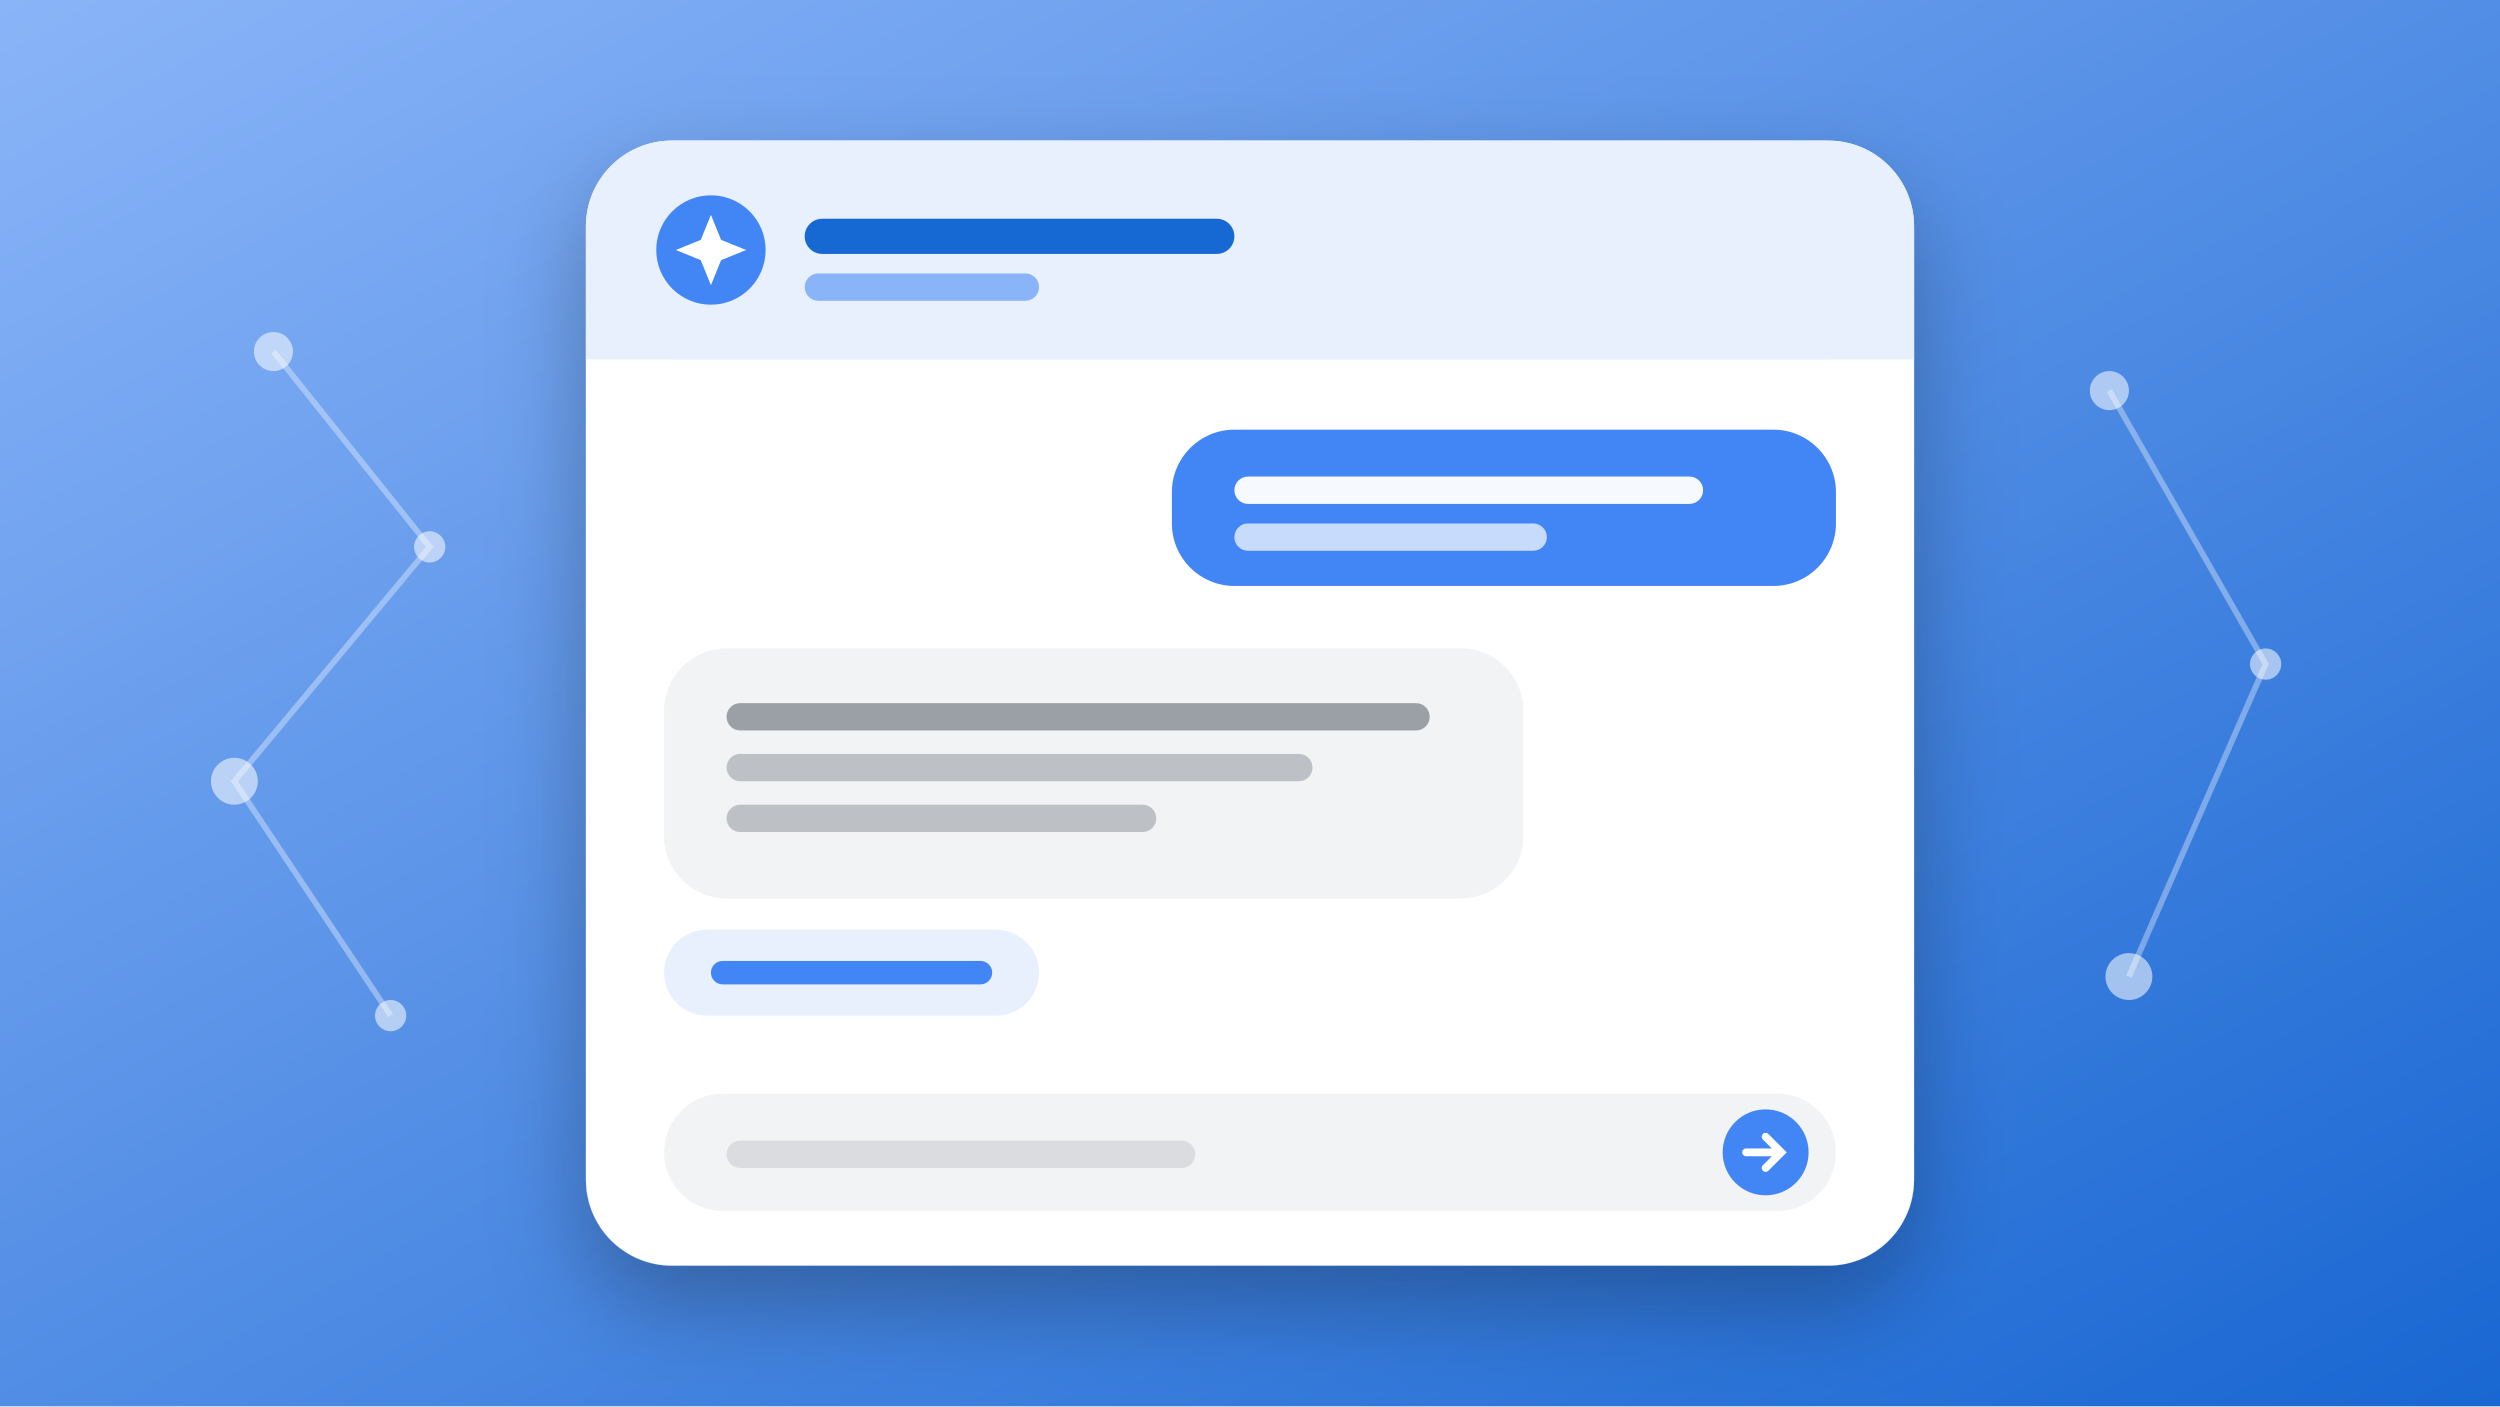
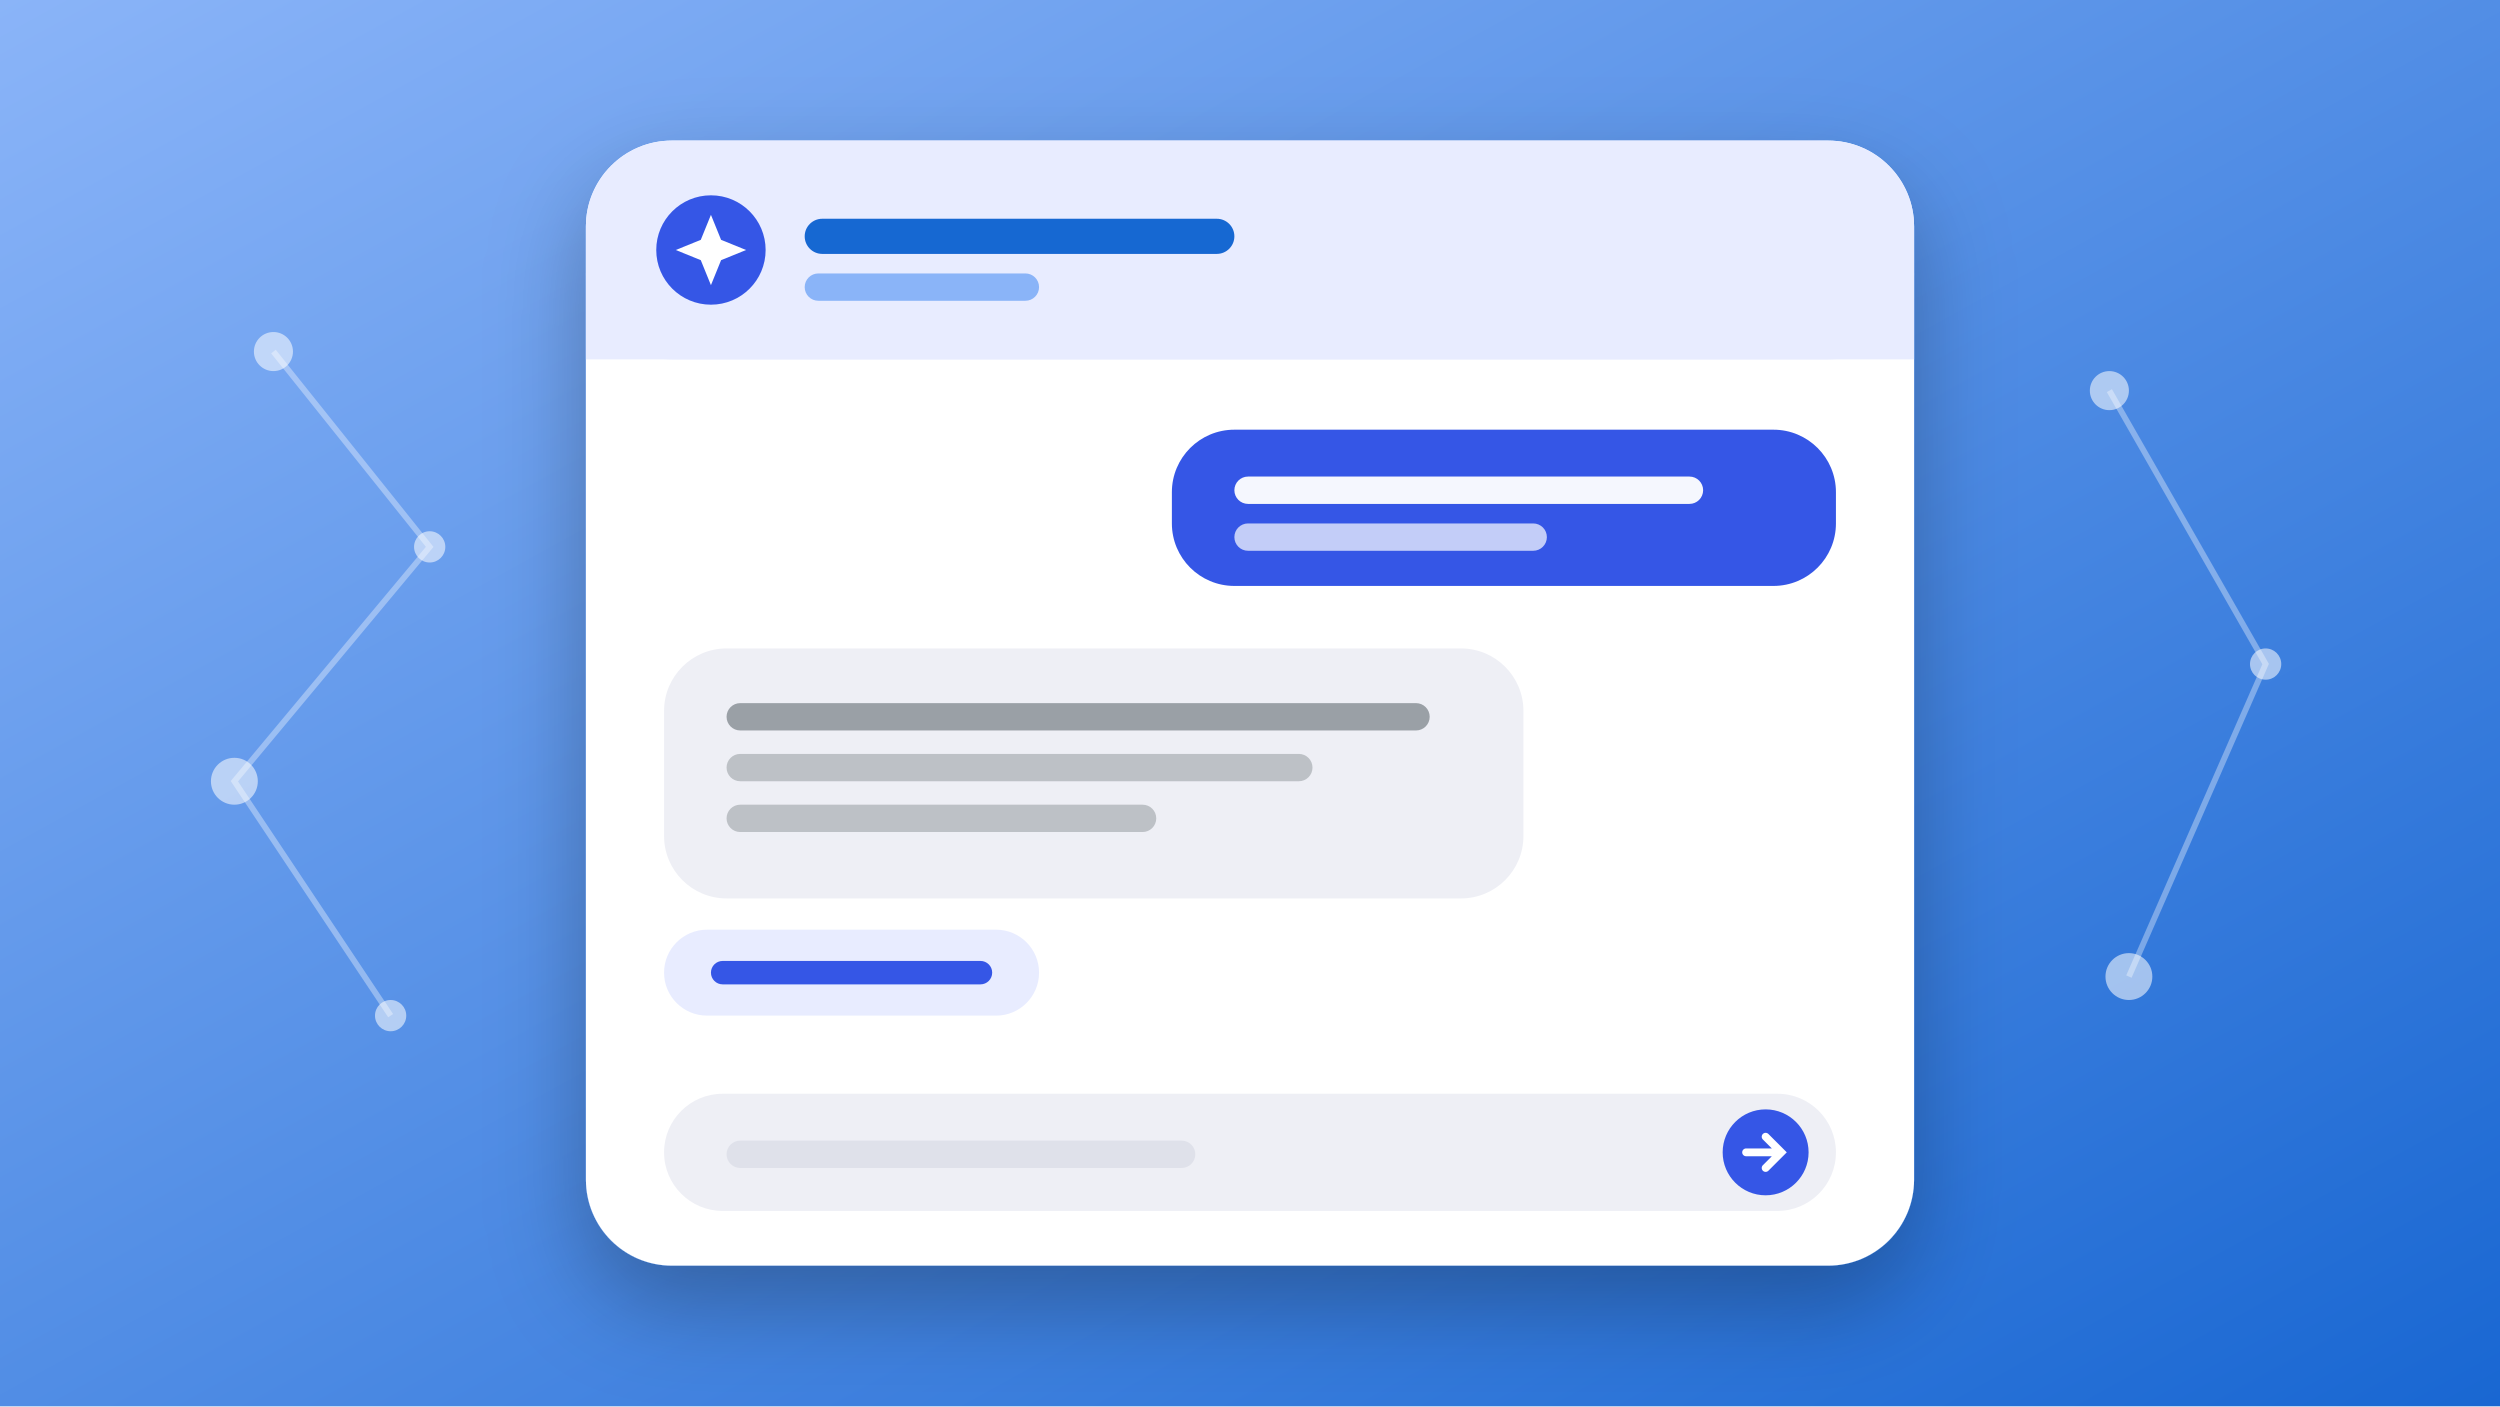
<svg xmlns="http://www.w3.org/2000/svg" viewBox="0 0 640 360" width="640" height="360">
  <defs>
    <linearGradient id="bg" x1="0" y1="0" x2="1" y2="1">
      <stop offset="0" stop-color="#8ab4f8" />
      <stop offset="1" stop-color="#1967d2" />
    </linearGradient>
    <filter id="sh" x="-20%" y="-20%" width="140%" height="160%">
      <feDropShadow dx="0" dy="10" stdDeviation="12" flood-color="#000" flood-opacity=".28" />
    </filter>
  </defs>
  <rect width="640" height="360" fill="url(#bg)" />
  <g filter="url(#sh)">
    <rect x="150" y="36" width="340" height="288" rx="22" fill="#fff" />
-     <rect x="150" y="36" width="340" height="56" rx="22" fill="#e8f0fe" />
-     <rect x="150" y="70" width="340" height="22" fill="#e8f0fe" />
-     <circle cx="182" cy="64" r="14" fill="#4285f4" />
+     <rect x="150" y="36" width="340" height="56" rx="22" fill="#e8ecff" />
+     <rect x="150" y="70" width="340" height="22" fill="#e8ecff" />
+     <circle cx="182" cy="64" r="14" fill="#3557e6" />
    <path d="M182 55l2.6 6.4 6.4 2.6-6.4 2.6-2.6 6.4-2.6-6.4-6.4-2.6 6.4-2.6z" fill="#fff" />
    <rect x="206" y="56" width="110" height="9" rx="4.5" fill="#1967d2" />
    <rect x="206" y="70" width="60" height="7" rx="3.5" fill="#8ab4f8" />
-     <rect x="300" y="110" width="170" height="40" rx="16" fill="#4285f4" />
+     <rect x="300" y="110" width="170" height="40" rx="16" fill="#3557e6" />
    <rect x="316" y="122" width="120" height="7" rx="3.5" fill="#fff" opacity=".95" />
    <rect x="316" y="134" width="80" height="7" rx="3.5" fill="#fff" opacity=".7" />
-     <rect x="170" y="166" width="220" height="64" rx="16" fill="#f1f3f4" />
+     <rect x="170" y="166" width="220" height="64" rx="16" fill="#eeeff5" />
    <rect x="186" y="180" width="180" height="7" rx="3.5" fill="#9aa0a6" />
    <rect x="186" y="193" width="150" height="7" rx="3.5" fill="#bdc1c6" />
    <rect x="186" y="206" width="110" height="7" rx="3.5" fill="#bdc1c6" />
-     <rect x="170" y="238" width="96" height="22" rx="11" fill="#e8f0fe" />
-     <rect x="182" y="246" width="72" height="6" rx="3" fill="#4285f4" />
-     <rect x="170" y="280" width="300" height="30" rx="15" fill="#f1f3f4" />
-     <rect x="186" y="292" width="120" height="7" rx="3.5" fill="#dadce0" />
-     <circle cx="452" cy="295" r="11" fill="#4285f4" />
+     <rect x="170" y="238" width="96" height="22" rx="11" fill="#e8ecff" />
+     <rect x="182" y="246" width="72" height="6" rx="3" fill="#3557e6" />
+     <rect x="170" y="280" width="300" height="30" rx="15" fill="#eeeff5" />
+     <rect x="186" y="292" width="120" height="7" rx="3.5" fill="#dfe1ea" />
+     <circle cx="452" cy="295" r="11" fill="#3557e6" />
    <path d="M447 295h9m-4-4 4 4-4 4" stroke="#fff" stroke-width="2" fill="none" stroke-linecap="round" />
  </g>
  <g fill="#fff" opacity=".55">
    <circle cx="70" cy="90" r="5" />
    <circle cx="110" cy="140" r="4" />
    <circle cx="60" cy="200" r="6" />
    <circle cx="100" cy="260" r="4" />
    <circle cx="540" cy="100" r="5" />
    <circle cx="580" cy="170" r="4" />
    <circle cx="545" cy="250" r="6" />
  </g>
  <g stroke="#fff" stroke-width="1.5" opacity=".35" fill="none">
    <path d="M70 90 110 140 60 200 100 260" />
    <path d="M540 100 580 170 545 250" />
  </g>
</svg>
